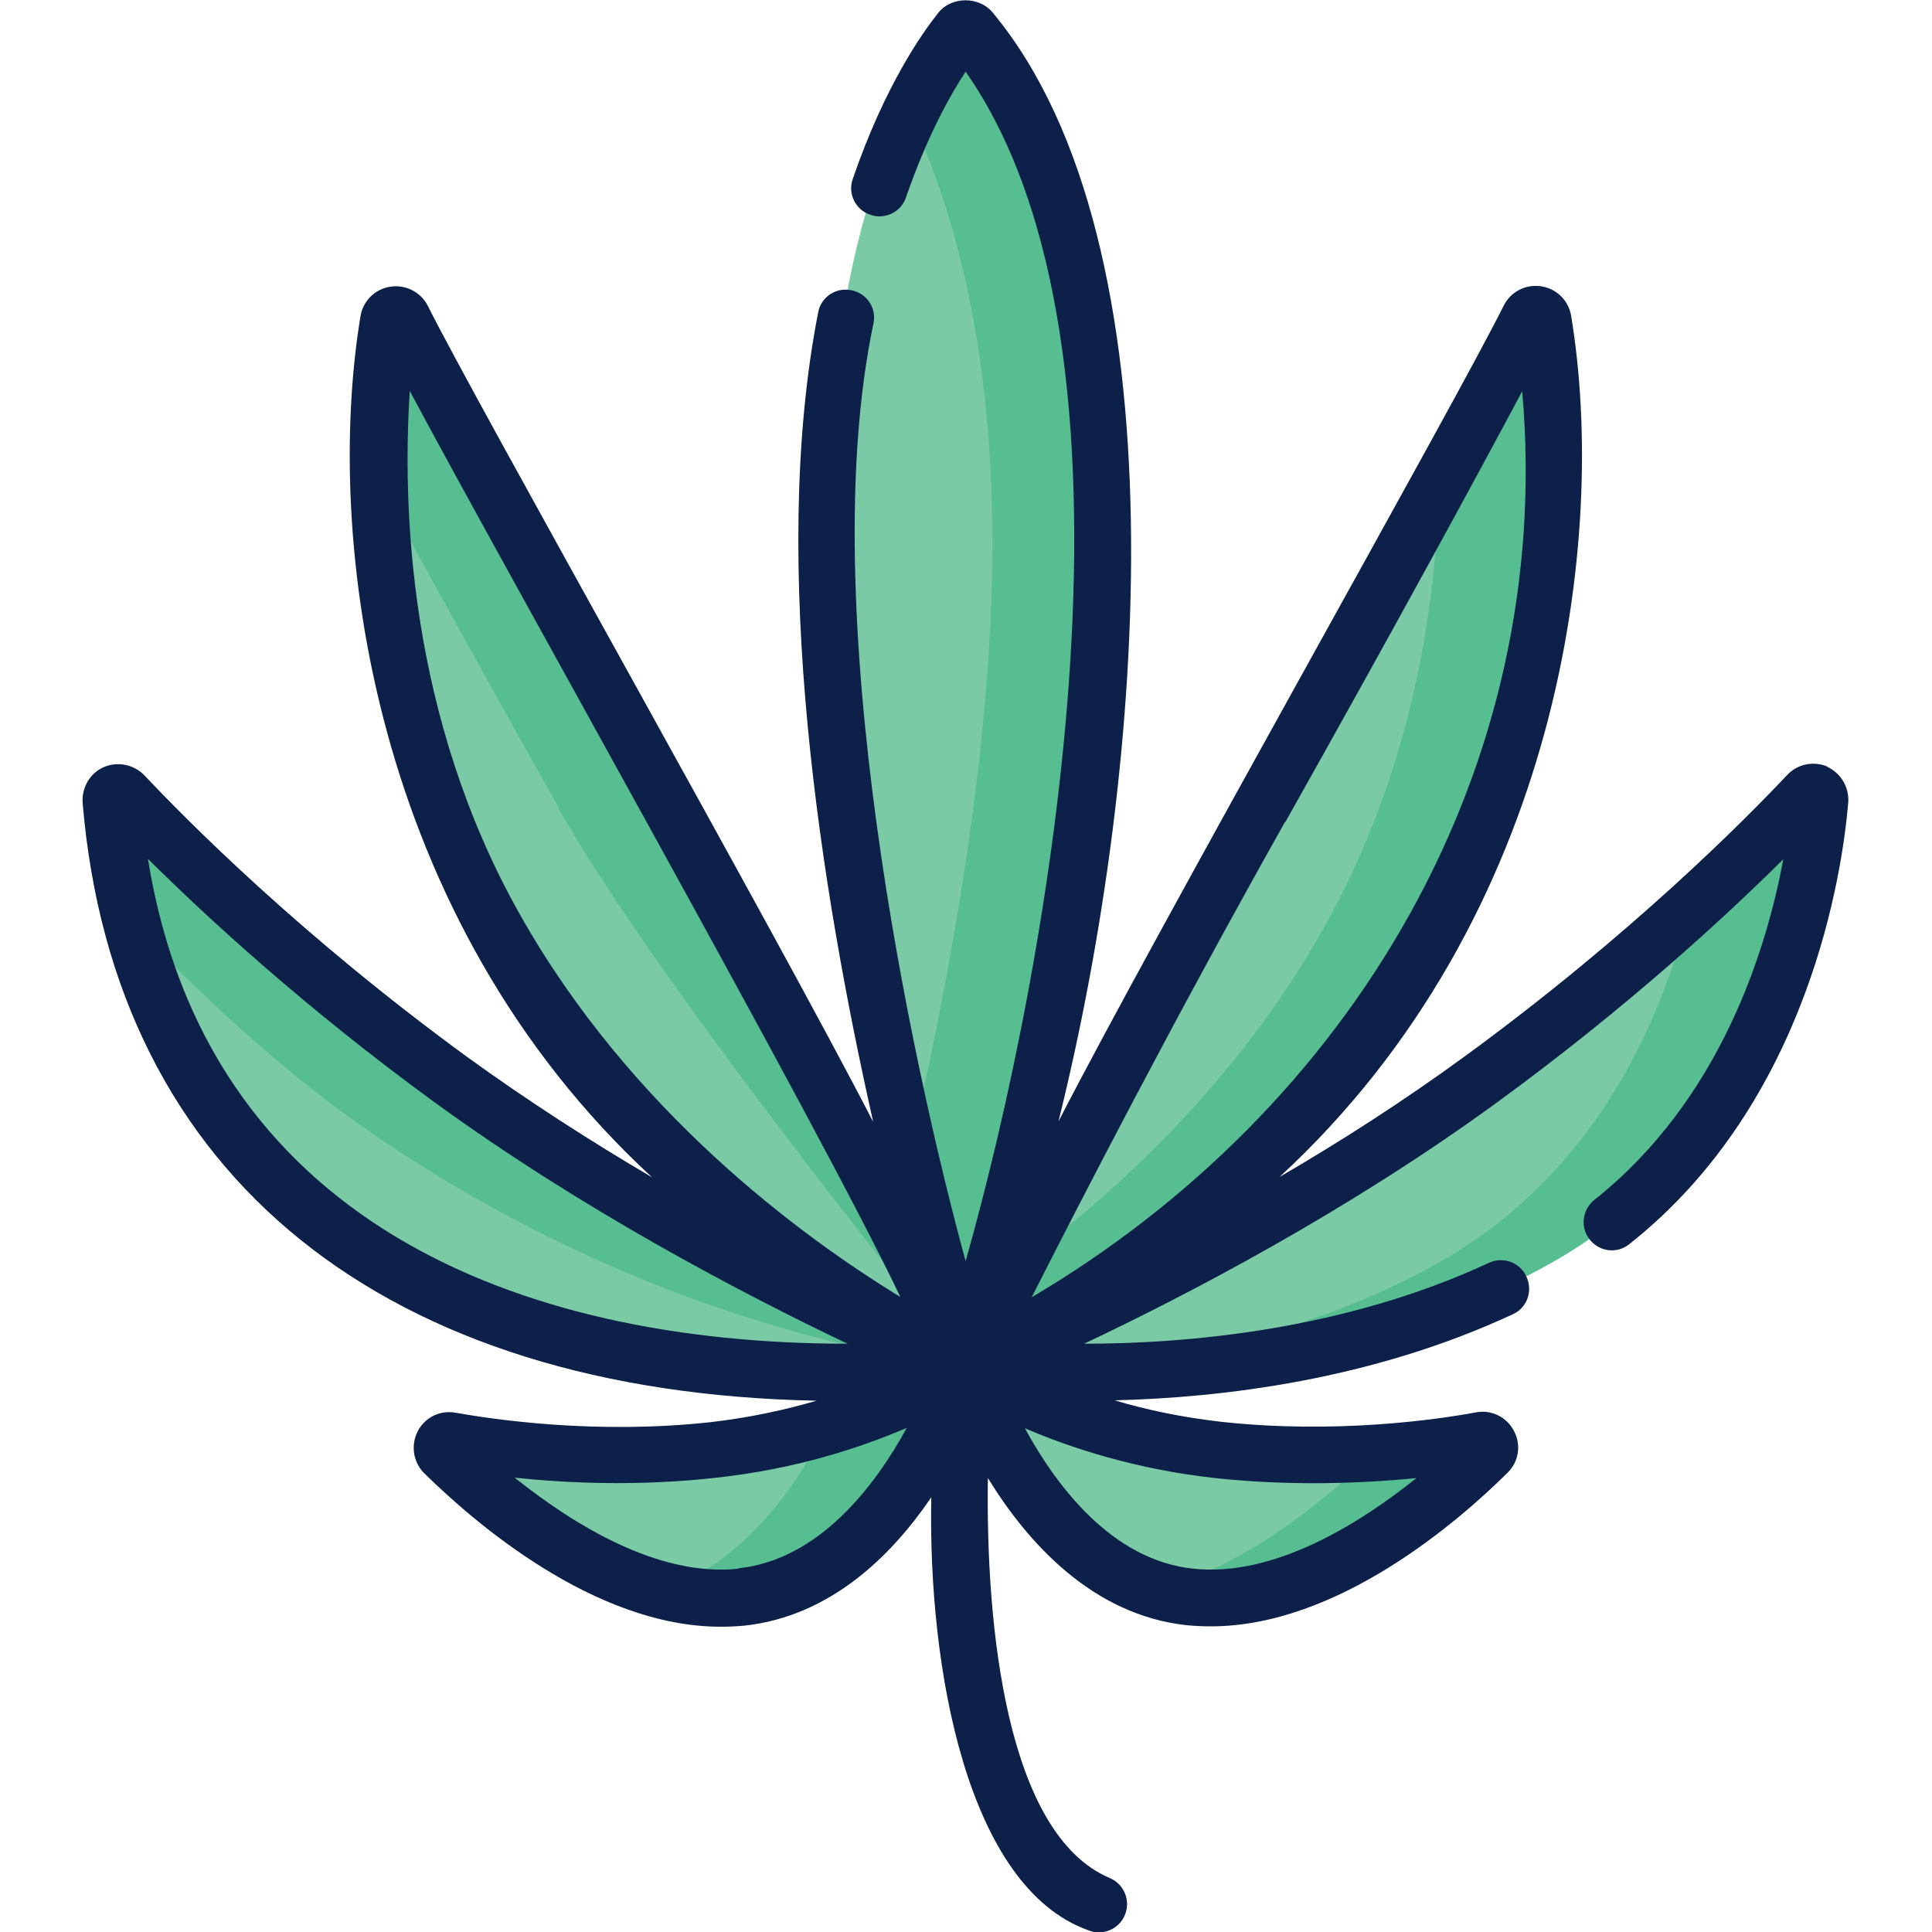
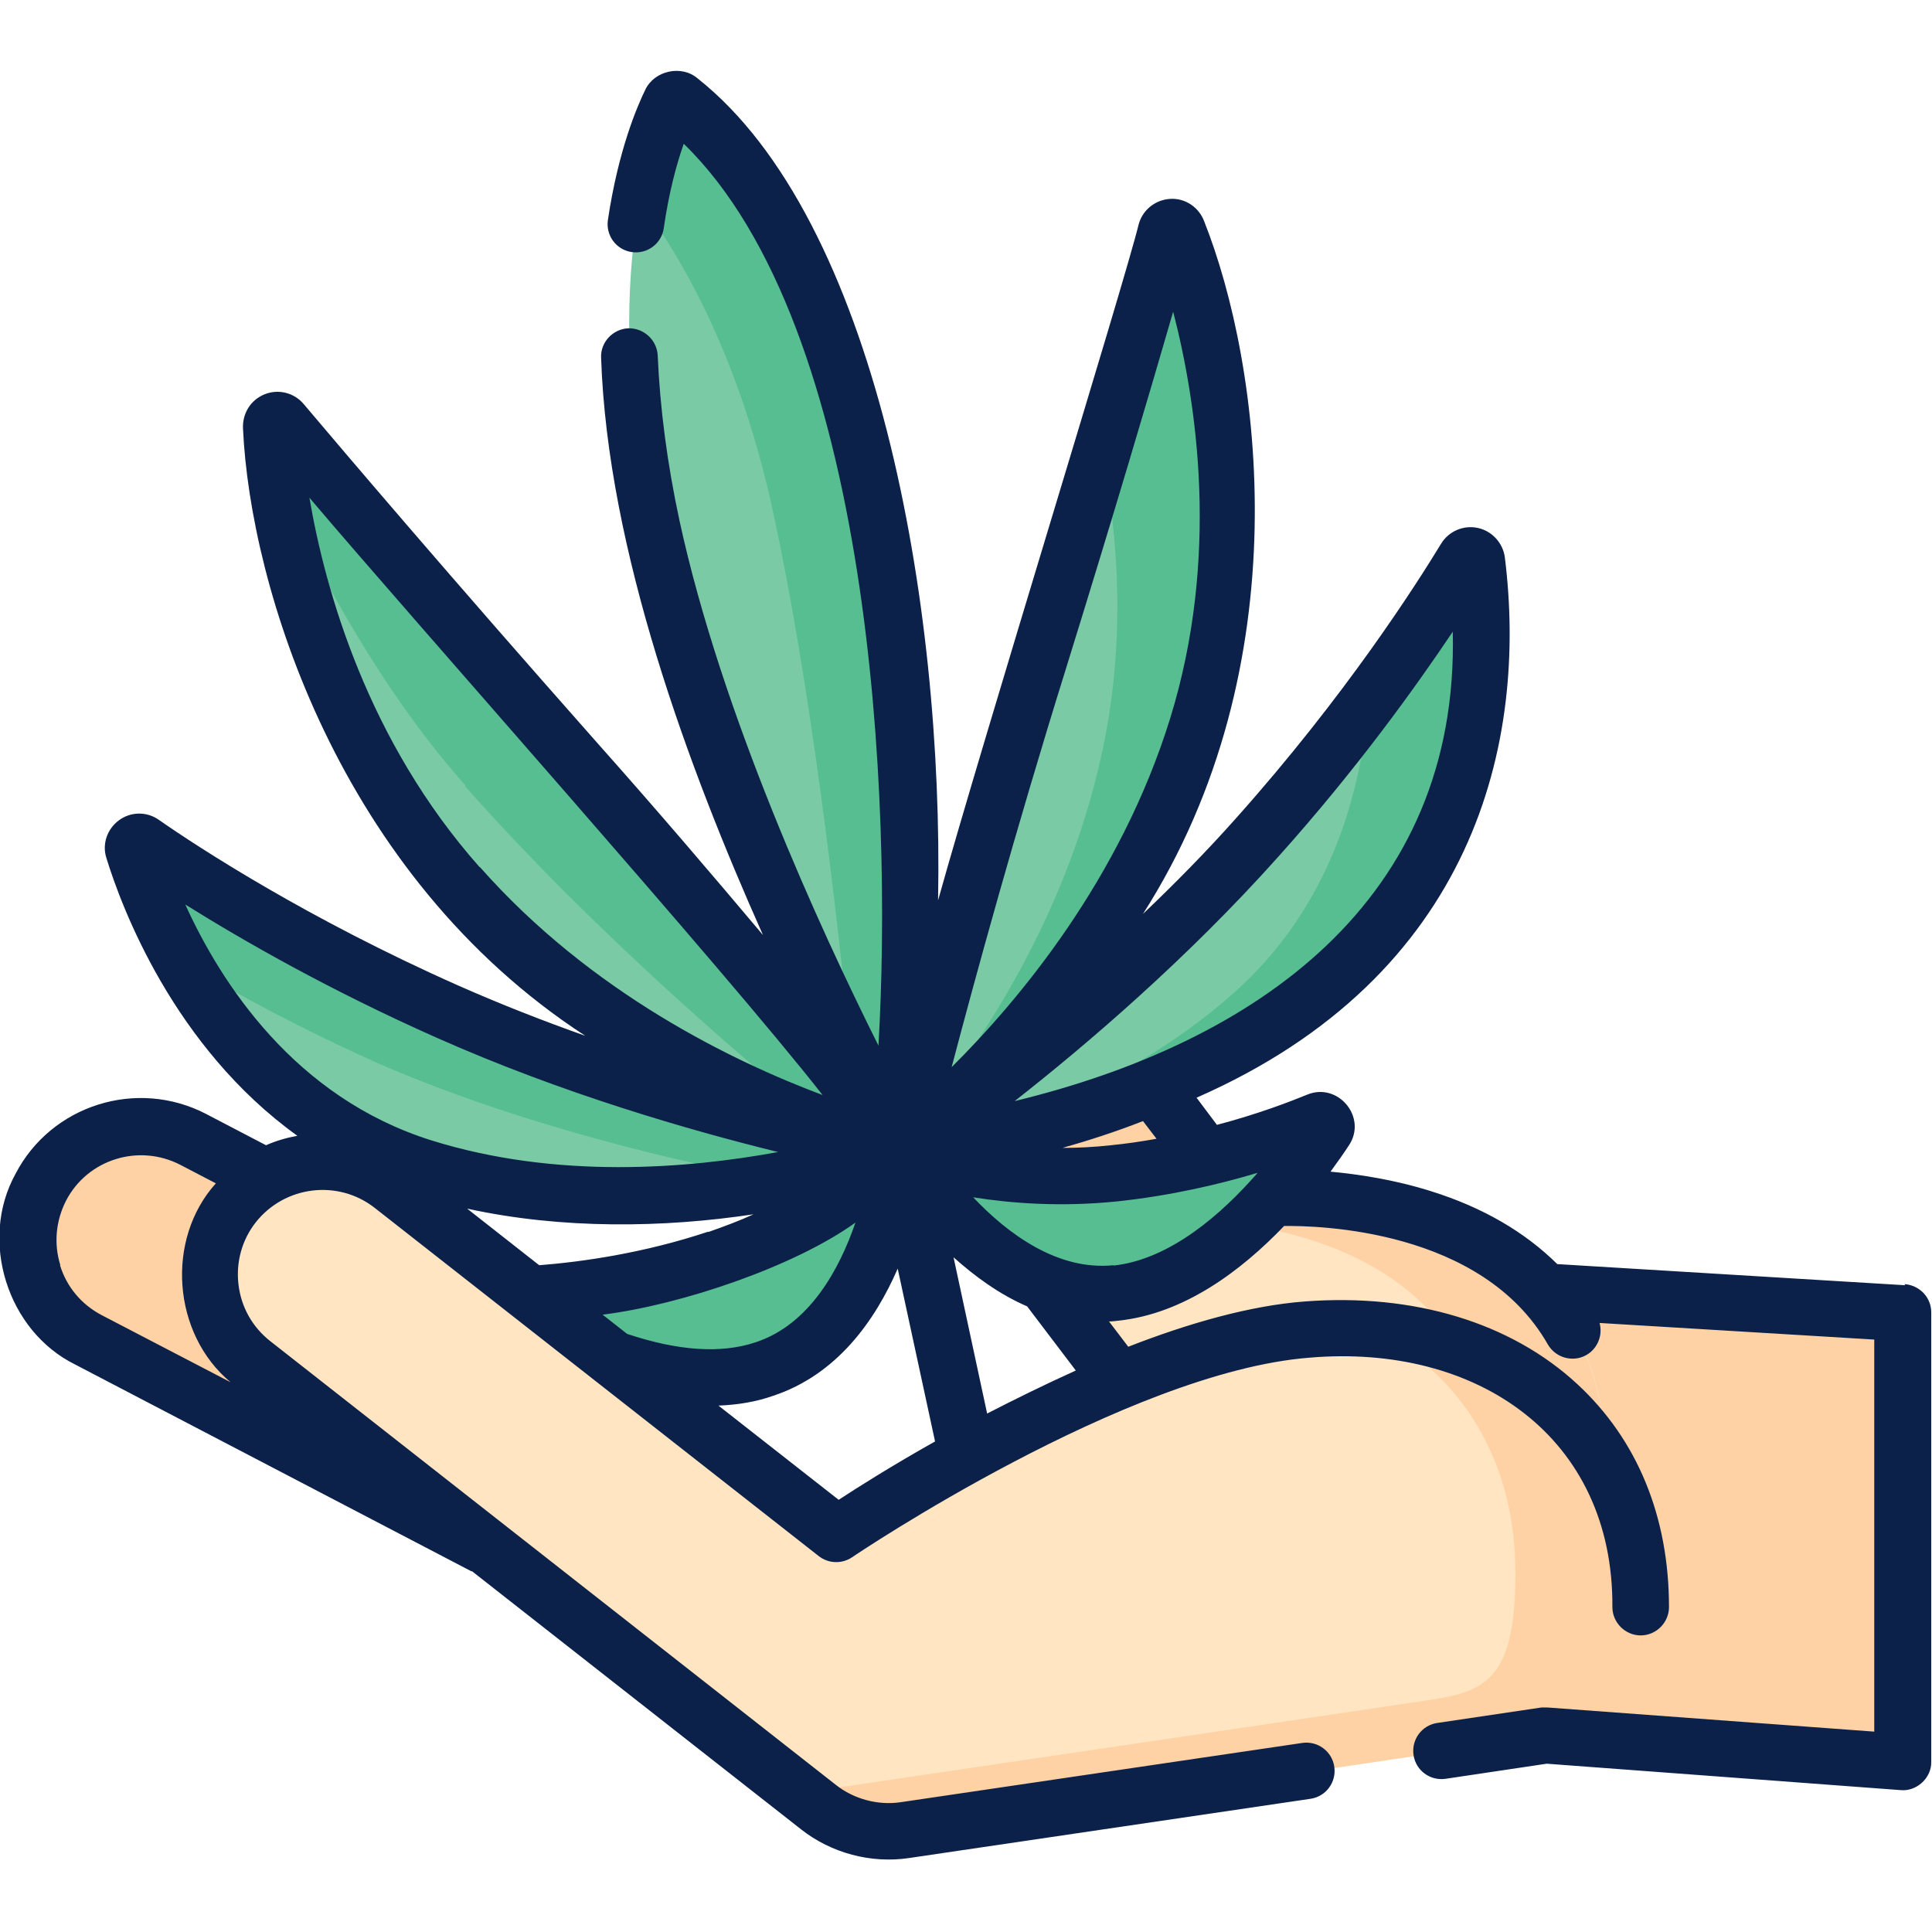
<svg xmlns="http://www.w3.org/2000/svg" version="1.1" viewBox="0 0 512 512">
  <defs>
    <style>
      .cls-1 {
-         fill: #7acaa6;
+         fill: #ffe5c2;
      }

      .cls-2 {
-         fill: #0c2049;
+         fill: #7acaa6;
      }

      .cls-3 {
        fill: #57be92;
      }
+ 
+       .cls-4 {
+         fill: #fed2a4;
+       }
+ 
+       .cls-5 {
+         fill: #0c2149;
+       }
    </style>
  </defs>
  <g>
    <g id="Layer_1">
-       <g>
-         <path class="cls-1" d="M334,214.2c-45,79.9-78,147.7-78,147.7,0,0,79.9-36,124.9-116,38-67.6,31.2-140.2,28.2-161-.3-1.9-2.8-2.3-3.7-.6-8.2,15.5-34.4,64.4-71.2,129.9Z" />
-         <path class="cls-3" d="M409,84.9c-.3-1.9-2.8-2.3-3.7-.6-4,7.5-12.2,22.9-23.9,44.3-.8,32.2-7.2,75.7-30.6,117.3-23.2,41.3-55.7,70.8-81.7,89.8-8.4,16.5-13.1,26.2-13.1,26.2,0,0,79.9-36,124.9-116,38-67.6,31.2-140.2,28.2-161h0Z" />
-         <path class="cls-1" d="M392.6,286c-64.8,47.3-136.6,75.9-136.6,75.9,0,0,85.8,12.1,155.5-27.5,59.1-33.6,69.3-102.3,71-122.4.2-1.9-2.1-2.9-3.4-1.5-10.4,11-41.6,42.7-86.5,75.5h0Z" />
-         <path class="cls-3" d="M479.1,210.5c-5.3,5.7-16.2,16.8-31.5,30.7-7.3,29.2-24.7,69.8-66,93.2-36.8,20.9-78.2,27.4-108.9,28.9,28.3,1.4,87.9,0,138.9-28.9,59.1-33.6,69.3-102.3,71-122.4.2-1.9-2.1-2.9-3.4-1.5h0Z" />
-         <path class="cls-1" d="M322.9,384.2c-41-4.5-66.9-22.3-66.9-22.3,0,0,18.3,56.8,59.4,61.3,33,3.6,66.9-26.4,78.8-38.2,1.4-1.4.2-3.7-1.8-3.4-11.8,2.2-38.9,6-69.5,2.6h0Z" />
-         <path class="cls-3" d="M392.4,381.6c-6,1.1-15.9,2.6-28.3,3.4-9.4,9.3-32.2,29.7-57.6,36.3,2.8.9,5.7,1.5,8.8,1.8,33,3.6,66.9-26.4,78.8-38.2,1.4-1.4.2-3.7-1.8-3.4Z" />
-         <path class="cls-1" d="M178,214.2c45,79.9,78,147.7,78,147.7,0,0-79.9-36-124.9-116-38-67.6-31.2-140.2-28.2-161,.3-1.9,2.8-2.3,3.7-.6,8.2,15.5,34.4,64.4,71.2,129.9Z" />
-         <path class="cls-3" d="M148,214.2c27.9,49.6,108,147.7,108,147.7,0,0-33.1-67.8-78-147.7-36.8-65.5-63-114.4-71.2-129.9-.9-1.7-3.5-1.3-3.7.6-1.2,8-2.9,23.6-2.4,43.6,12.3,22.6,28.4,51.9,47.4,85.6Z" />
-         <path class="cls-1" d="M119.4,286c64.8,47.3,136.6,75.9,136.6,75.9,0,0-85.8,12.1-155.5-27.5-59.1-33.6-69.3-102.3-71-122.4-.2-1.9,2.1-2.9,3.4-1.5,10.4,11,41.6,42.7,86.5,75.5Z" />
-         <path class="cls-3" d="M35.6,245.5c16.3,16.6,36.9,36.5,59.9,52.7,82.7,58,160.5,63.7,160.5,63.7,0,0-71.8-28.7-136.6-75.9-44.9-32.8-76.1-64.5-86.5-75.5-1.3-1.4-3.6-.3-3.4,1.5.6,6.7,2.1,19,6.1,33.5h0Z" />
-         <path class="cls-1" d="M189.1,384.2c41-4.5,66.9-22.3,66.9-22.3,0,0-18.3,56.8-59.4,61.3-33,3.6-66.9-26.4-78.8-38.2-1.4-1.4-.2-3.7,1.8-3.4,11.8,2.2,38.9,6,69.5,2.6h0Z" />
-         <path class="cls-3" d="M219,378.2c-7.7,15.2-22,36.4-43.6,43.1,7,1.8,14.1,2.6,21.2,1.8,41-4.5,59.4-61.3,59.4-61.3,0,0-13.7,9.4-37,16.3Z" />
-         <path class="cls-1" d="M292.9,143.8c0,98.2-36.9,218.1-36.9,218.1,0,0-36.9-119.9-36.9-218.1S247.4,17,254.4,8.2c.8-1,2.3-1,3.1,0,7,8.8,35.4,49.5,35.4,135.6h0Z" />
-         <path class="cls-3" d="M257.6,8.2c-.8-1-2.3-1-3.1,0-2.5,3.1-7.7,10.4-13.4,22.3,10.2,21.4,21.9,58,21.9,113.3s-11.7,117.4-21.9,161.2c7.9,34,15,56.9,15,56.9,0,0,36.9-119.9,36.9-218.1,0-86-28.4-126.8-35.4-135.6Z" />
-         <path class="cls-2" d="M484.4,203.2c-3.7-1.6-8-.8-10.8,2.2-11,11.7-41.5,42.5-85.5,74.6-16.3,11.9-33,22.6-49,31.9,74.8-69,86.9-169.7,77.3-228-.6-4.1-3.7-7.3-7.8-8-4.1-.7-8.1,1.3-10,4.9-12.9,26-91.7,165.1-118.1,216.4,23.6-94.9,33.3-232.4-17.2-293.6-3.6-4.7-11.3-4.7-14.8,0-3.9,4.9-14,19-22.5,43.8-1.4,3.9.7,8.2,4.6,9.5,3.9,1.4,8.2-.7,9.5-4.6,5.5-15.9,11.5-26.8,15.8-33.3,51.8,73.9,22.2,237.1,0,315.2-14.5-53-40.3-173.4-24.4-248.6.8-4.1-1.9-8-6-8.7-4.1-.8-8,1.9-8.7,6-13.1,67,.9,153.5,14.6,214.4-26.4-51.2-105.2-190.5-118.1-216.4-1.9-3.6-6-5.6-10-4.9-4.1.7-7.2,3.9-7.8,8-9.6,58.5,2.8,159.3,77.3,228-16-9.4-32.7-20.1-49-31.9-44-32.1-74.4-62.8-85.5-74.6-2.8-2.9-7.1-3.8-10.8-2.2-3.7,1.6-5.9,5.5-5.6,9.5,8.4,99.9,81,156.2,194.5,158.4-8.2,2.4-17.7,4.5-28.2,5.7-30.2,3.3-57.2-.7-67.4-2.5-4.1-.8-8.2,1.2-10.1,4.9-1.9,3.7-1.2,8.2,1.7,11.1,12.8,12.6,44.9,40.7,78.6,40.7,2.1,0,4.2-.1,6.4-.3,22.6-2.5,38.8-18.4,49.4-34-.9,45.6,9.6,103.2,41.5,114.7,3.7,1.6,8.2-.1,9.8-4,1.6-3.8-.2-8.2-4-9.8-27.4-11.6-32.9-66.7-32.3-106,10.5,17.1,27.7,36.3,52.7,39,2.1.2,4.3.3,6.4.3,33.7,0,65.8-28,78.6-40.7,3-2.9,3.7-7.4,1.7-11.1-1.9-3.7-6-5.7-10.1-4.9-10.2,1.9-37.2,5.8-67.4,2.5-10.5-1.2-20-3.2-28.3-5.7,28.5-.7,68.1-5.4,105.5-22.8,3.8-1.7,5.4-6.2,3.6-10-1.7-3.8-6.2-5.4-10-3.6-38.3,17.8-79.9,21.4-107.2,21.4,27.3-12.9,69.9-35.1,109.5-64,34-24.8,60.2-48.9,75.8-64.4-4.5,24.1-16.7,63.8-50.1,90.3-3.2,2.6-3.8,7.3-1.2,10.5,2.6,3.3,7.3,3.8,10.5,1.2,47.8-37.8,56.5-99.1,58-117,.3-4-1.9-7.8-5.6-9.5h0ZM340.6,217.9c28.3-50.3,50.2-90.6,62.8-114.2,8.8,100.5-45.7,190.3-130,240.1,13.3-26.2,37.7-73.6,67.1-125.9h0ZM137.7,242.2c-29.5-52.4-31.1-108.1-29.1-138.6,24.5,46.1,108.1,194.1,130,240.1-26.2-16-71.5-49.2-100.9-101.5h0ZM39.2,227.6c15.6,15.5,41.8,39.6,75.8,64.4,39.7,28.9,82.3,51.1,109.6,64.1-87.7,0-170-32.9-185.4-128.5h0ZM195.8,415.7c-21.6,2.4-44.5-12.2-59.4-24.1,14.3,1.5,33.1,2.3,53.5,0,21.1-2.3,38.3-8,50.4-13.2-8.4,15.4-23.2,34.9-44.5,37.2ZM375.5,391.6c-14.8,11.9-37.8,26.5-59.4,24.1-21.4-2.3-36.1-21.8-44.5-37.2,12.1,5.2,29.4,10.9,50.4,13.2,20.4,2.2,39.2,1.4,53.5,0Z" />
+       <g id="Layer_1-2" data-name="Layer_1">
+         <g>
+           <path class="cls-4" d="M409.9,460.1l94.6,7v-119.1l-99.9-6,5.3,118.1Z" />
+           <path class="cls-1" d="M339.3,317.7c-7,.2-13.6-2.8-17.8-8.4l-38.5-51c-9-12-26.1-14.3-38-5.3-11.9,9-14.3,26-5.2,38l42.2,55.6,36.5,48c30.1,39.6,56.8,31.2,92.5,27.5l14.6-34.4c0-65.1-65.9-70.7-86.1-70.1h-.2Z" />
+           <path class="cls-4" d="M339.3,317.7c-7,.2-13.6-2.8-17.8-8.4l-38.5-51c-9-12-26.1-14.3-38-5.3-1,.7-1.9,1.5-2.7,2.4,4.2,1.8,7.9,4.7,10.8,8.5l38.5,51c4.2,5.6,10.9,8.6,17.8,8.4,20.2-.7,86.1,5,86.1,70.1l-13.5,31.8c9.1-.6,18.6-2,28.9-3.1l14.6-34.4c0-65.1-65.9-70.7-86.1-70.1h-.1Z" />
+           <path class="cls-2" d="M275.1,175.6c-21.8,70.3-36.3,129.1-36.3,129.1,0,0,56.6-41.8,78.4-112.1,18.4-59.5.8-115.3-5.1-131.1-.5-1.5-2.6-1.4-3,0-3.9,13.6-16.1,56.4-34,114h0Z" />
+           <path class="cls-3" d="M312.1,61.5c-.5-1.5-2.6-1.4-3,0-2.5,8.7-8.4,29.4-17.1,58.4,4.4,22.2,6.3,49.3.4,77.9-9.9,47.7-36.2,84.4-52.8,103.7-.5,2-.8,3.1-.8,3.1,0,0,56.6-41.8,78.4-112.1,18.4-59.5.8-115.3-5.1-131.1h0Z" />
+           <path class="cls-2" d="M333.2,222c-42.9,48-94.4,82.7-94.4,82.7,0,0,69.4-5,117.5-47.8,40.8-36.3,37.1-92,35-108-.2-1.5-2.2-1.9-3-.6-6.3,10.4-25.4,40.5-55.2,73.9h0v-.2Z" />
+           <path class="cls-3" d="M388.4,148.2c-3.9,6.4-12.6,20.3-25.7,37.8-1.9,23.5-9.9,54.2-35.7,77.1-24.4,21.7-54.3,33.7-77.8,40.3,21.2-3.2,70.4-13.8,107.1-46.6,40.8-36.3,37.1-92,35-108-.2-1.5-2.2-1.9-3-.6h.1Z" />
+           <path class="cls-3" d="M295.2,310.9c-33,3.4-56.3-6.2-56.3-6.2,0,0,24,41.5,57,38.1,26.6-2.7,48.1-32,55.4-43.3.9-1.3-.5-3-2-2.4-8.9,3.7-29.6,11.3-54.2,13.8h.1Z" />
+           <path class="cls-2" d="M152.9,202c48.9,55.2,86.3,102.8,86.3,102.8,0,0-68.9-14.8-117.7-69.9-41.3-46.6-48.2-104.8-49.4-121.6,0-1.5,1.8-2.3,2.8-1.1,9.1,10.8,37.9,44.7,78,89.9h0Z" />
+           <path class="cls-3" d="M123.2,208.3c34.5,39,75.2,73.6,96.1,90.6,12,4.2,19.6,5.8,19.6,5.8,0,0-37.4-47.6-86.3-102.8-40-45.2-68.8-79.1-78-89.9-1-1.2-2.9-.4-2.8,1.1.2,3.5.7,8.9,1.8,15.6,11.2,23.6,27.1,53.9,49.7,79.4v.2Z" />
+           <path class="cls-2" d="M118.7,268.2c58.9,26.1,120.1,36.5,120.1,36.5,0,0-65.3,24-126.8,4.7-52.1-16.4-71.7-68.6-76.5-84.1-.4-1.5,1.2-2.7,2.4-1.8,10,6.9,39.9,26.5,80.7,44.6h.1Z" />
+           <path class="cls-3" d="M98.4,281c38.6,17.1,82.4,27.1,108.1,32,19.6-3.6,32.4-8.3,32.4-8.3,0,0-61.2-10.4-120.1-36.5-40.8-18.1-70.7-37.7-80.7-44.6-1.3-.9-2.9.3-2.4,1.8,1.8,5.9,5.8,17.2,12.9,29.7,14.8,8.7,32.2,18,49.9,25.9h0Z" />
+           <path class="cls-3" d="M190.1,333.5c31.5-10.5,48.8-28.8,48.8-28.8,0,0-4.8,47.7-36.3,58.1-25.3,8.4-57-9.4-68.4-16.7-1.3-.8-.8-2.9.8-2.9,9.6-.3,31.6-1.9,55.1-9.7Z" />
+           <path class="cls-2" d="M230.9,127.3c16.6,77.1,7.9,177.4,7.9,177.4,0,0-49.3-87.9-65.9-165-14.6-67.5.8-104.3,4.8-112.4.5-.9,1.6-1.2,2.4-.5,7,5.7,36.2,32.9,50.7,100.4h.1Z" />
+           <path class="cls-3" d="M180.2,26.8c-.8-.6-2-.4-2.4.5-1.7,3.4-5.5,12.1-8.1,26.2,12.1,16.3,26.7,42.8,35.2,82.3,9.8,45.2,16.6,103,20.6,143.1,7.9,15.9,13.5,25.7,13.5,25.7,0,0,8.7-100.4-7.9-177.4-14.6-67.5-43.8-94.7-50.7-100.4h-.2Z" />
+           <path class="cls-4" d="M159.3,358.3l-108-56.3c-14.7-7.6-32.7-2-40.4,12.7-7.7,14.7-2,32.7,12.7,40.4l108,56.3c11.6,6,25.2,3.8,34.3-4.6,2.4-2.3,4.5-5,6.1-8.1,7.7-14.7,2-32.7-12.7-40.4h0Z" />
+           <path class="cls-1" d="M435.1,426.2c0-48.5-37.4-77.5-88.4-73.5s-124.8,54.1-124.8,54.1l-117.7-92.3c-13-10.2-31.8-7.9-42.1,5-10.2,13-8,31.8,5.1,42l149.9,117.6c5.3,4.2,11.8,6.4,18.5,6.4s2.9-.1,4.4-.3l113.9-16.8,56-8.3c16.4-2.4,25.3-17.4,25.3-34h0Z" />
+           <path class="cls-4" d="M364.5,352.6c22.8,11.9,37.1,34.4,37.1,64.3s-8.9,31.6-25.3,34l-56,8.3-108.3,16,5.1,4c5.3,4.2,11.8,6.4,18.5,6.4s2.9-.1,4.4-.3l113.9-16.8,56-8.3c16.4-2.4,25.3-17.4,25.3-34,0-42.6-29-70.2-70.6-73.5h-.1Z" />
+           <path class="cls-5" d="M504.9,340.6l-92.2-5.6c-8.6-8.5-19.7-15-33.4-19.3-9.8-3.1-19.3-4.5-26.7-5.2,1.9-2.6,3.6-5,4.9-7,4.9-7.4-2.9-16.8-11.1-13.4-4.4,1.8-12.9,5.1-23.9,8l-5.4-7.2c73.8-32.4,87.8-94.2,81.7-143.2-.5-3.8-3.4-7-7.2-7.8-3.8-.8-7.7.9-9.7,4.2-6.7,11-25.3,40.2-54.3,72.7-8,9-16.4,17.5-24.7,25.4,42.1-65.9,31.4-145.3,16.2-183.6-1.4-3.7-5-6.1-8.9-5.9-3.9.2-7.3,2.8-8.4,6.6-3.7,15.3-41.2,136.3-53.2,179.3,1.5-79-16.5-180.4-63.7-217.8-4.3-3.7-11.5-2.1-13.9,3-2,4.1-7.1,15.7-9.9,34.5-.6,4.1,2.2,7.9,6.3,8.5s7.9-2.2,8.5-6.3c1.4-9.8,3.5-17.3,5.3-22.4,49.9,48.5,55.4,174,51.6,239-15.6-31.2-41.6-87.9-52.7-139-3.3-15.3-5.2-30-5.8-43.9-.2-4.1-3.7-7.3-7.8-7.2-4.1.2-7.4,3.7-7.2,7.8,1.7,50.9,23.2,108.9,42.9,153-12.8-15.2-27.7-32.7-43.9-50.9-39.3-44.4-67.5-77.6-77.8-89.8-2.5-3-6.7-4.1-10.4-2.6-3.7,1.5-5.9,5.1-5.7,9.1,1.9,41.6,25.2,118.3,90.7,160.9-11-3.9-22.3-8.3-33.6-13.3-39.9-17.7-68.9-36.6-79.5-44-3.2-2.2-7.4-2.1-10.5.2-3.1,2.3-4.5,6.3-3.3,10,4,13,17.8,50,50.6,73.6-2.8.5-5.6,1.3-8.3,2.5l-15.9-8.3c-18.3-9.5-41-2.4-50.5,15.9-9.7,17.6-2.2,41.6,15.8,50.5l105,54.8h.2l87.2,68.4c8,6.3,18.5,9.1,28.6,7.6l106.4-15.7c4.1-.6,6.9-4.4,6.3-8.5s-4.4-6.9-8.5-6.3l-106.4,15.7c-6,.9-12.4-.8-17.2-4.6l-149.9-117.6c-4.7-3.7-7.7-9-8.4-15-.7-5.9.9-11.8,4.6-16.5,7.7-9.7,21.8-11.4,31.5-3.8l117.7,92.3c2.6,2,6.1,2.1,8.8.3.7-.5,72.8-49.1,121.2-52.9,44.5-3.8,80.6,21.1,80.3,66.1,0,4.1,3.4,7.5,7.5,7.5s7.5-3.4,7.5-7.5c0-24-8.4-44.4-24.3-59.1-17.6-16.3-43.3-24.1-72.2-21.9-14.6,1.1-30.9,5.8-46.8,12l-5.1-6.7c.8,0,1.6-.1,2.4-.2,17.5-1.8,32.7-13.3,44-25.1,8.7-.1,52.4.7,69.9,31.4,2.1,3.6,6.7,4.8,10.2,2.8,3-1.7,4.4-5.3,3.5-8.5l72.8,4.4v103.9l-86.6-6.4h-1.6l-27.6,4.1c-4.1.6-6.9,4.4-6.3,8.5s4.4,6.9,8.5,6.3l26.8-4,93.8,7c4.2.4,8.2-3.2,8.1-7.5v-119.1c0-4-3.1-7.2-7.1-7.5h0l.2.3ZM306.4,301.8c-3.9.7-7.9,1.3-12,1.7-4.5.5-8.8.7-12.8.7,6.7-1.9,13.9-4.2,21.3-7.1l3.6,4.7h-.1ZM166.2,353.5l-6.5-5.1c20.9-2.6,50.9-12.8,67-24.4-4.3,12.5-12.2,27-26.4,31.7-9.2,3.1-20.6,2.3-34.1-2.2h0ZM187.7,326.4c-17.1,5.7-33.4,8-44.8,8.9l-19.1-15c25.1,5.5,52.1,5.1,75.9,1.5-3.7,1.7-7.7,3.2-12,4.7h0ZM338.8,227c20.7-23.1,36.2-44.7,46.2-59.6,1.7,71.4-52.2,108.9-116.1,124.4,19-14.9,45.7-37.7,69.9-64.8h0ZM282.3,177.8c12.7-40.9,22.5-74.1,28.6-95.2,6.3,24.3,12.4,65.1-.8,107.8-13.2,42.6-40,74.6-57.9,92.4,6.2-23.6,16.8-62.3,30.1-105h0ZM127.1,229.8c-29.6-33.4-40.9-73.2-45.1-97.9,28.2,33.3,109.6,124.6,136,158.3-23.7-8.9-61.3-27-90.8-60.4h0ZM49.1,239.7c15.2,9.5,38.2,22.7,66.6,35.3,33.3,14.8,66.9,24.5,90.5,30.3-23.9,4.4-58.7,7.3-91.9-3.1-36.3-11.4-55.8-41.8-65.2-62.5h0ZM16,335.3c-1.8-5.7-1.2-11.8,1.5-17.1,5.7-11,19.3-15.2,30.3-9.5l9.4,4.9c-13.4,14.9-11.5,39.9,3.9,52.7l-34.2-17.8c-5.3-2.8-9.2-7.4-11-13.2h.1ZM222.3,397.5l-31.9-25c5.1-.2,10-1,14.5-2.6,16.9-5.6,27-19.9,33-33.7l9.9,45.8c-11.4,6.4-20.4,12.1-25.6,15.5h.1ZM261.6,374.6l-8.9-41.4c5.6,5,12.1,9.8,19.5,13l12.9,17c-8.2,3.7-16.1,7.6-23.5,11.4ZM295.1,335.3c-14.9,1.5-28.1-8.4-37.2-18,10.1,1.6,23.1,2.6,38,1.1,14.2-1.5,27.1-4.5,37.4-7.6-9.5,10.9-23.2,23-38.3,24.6h.1Z" />
+         </g>
      </g>
    </g>
  </g>
</svg>
